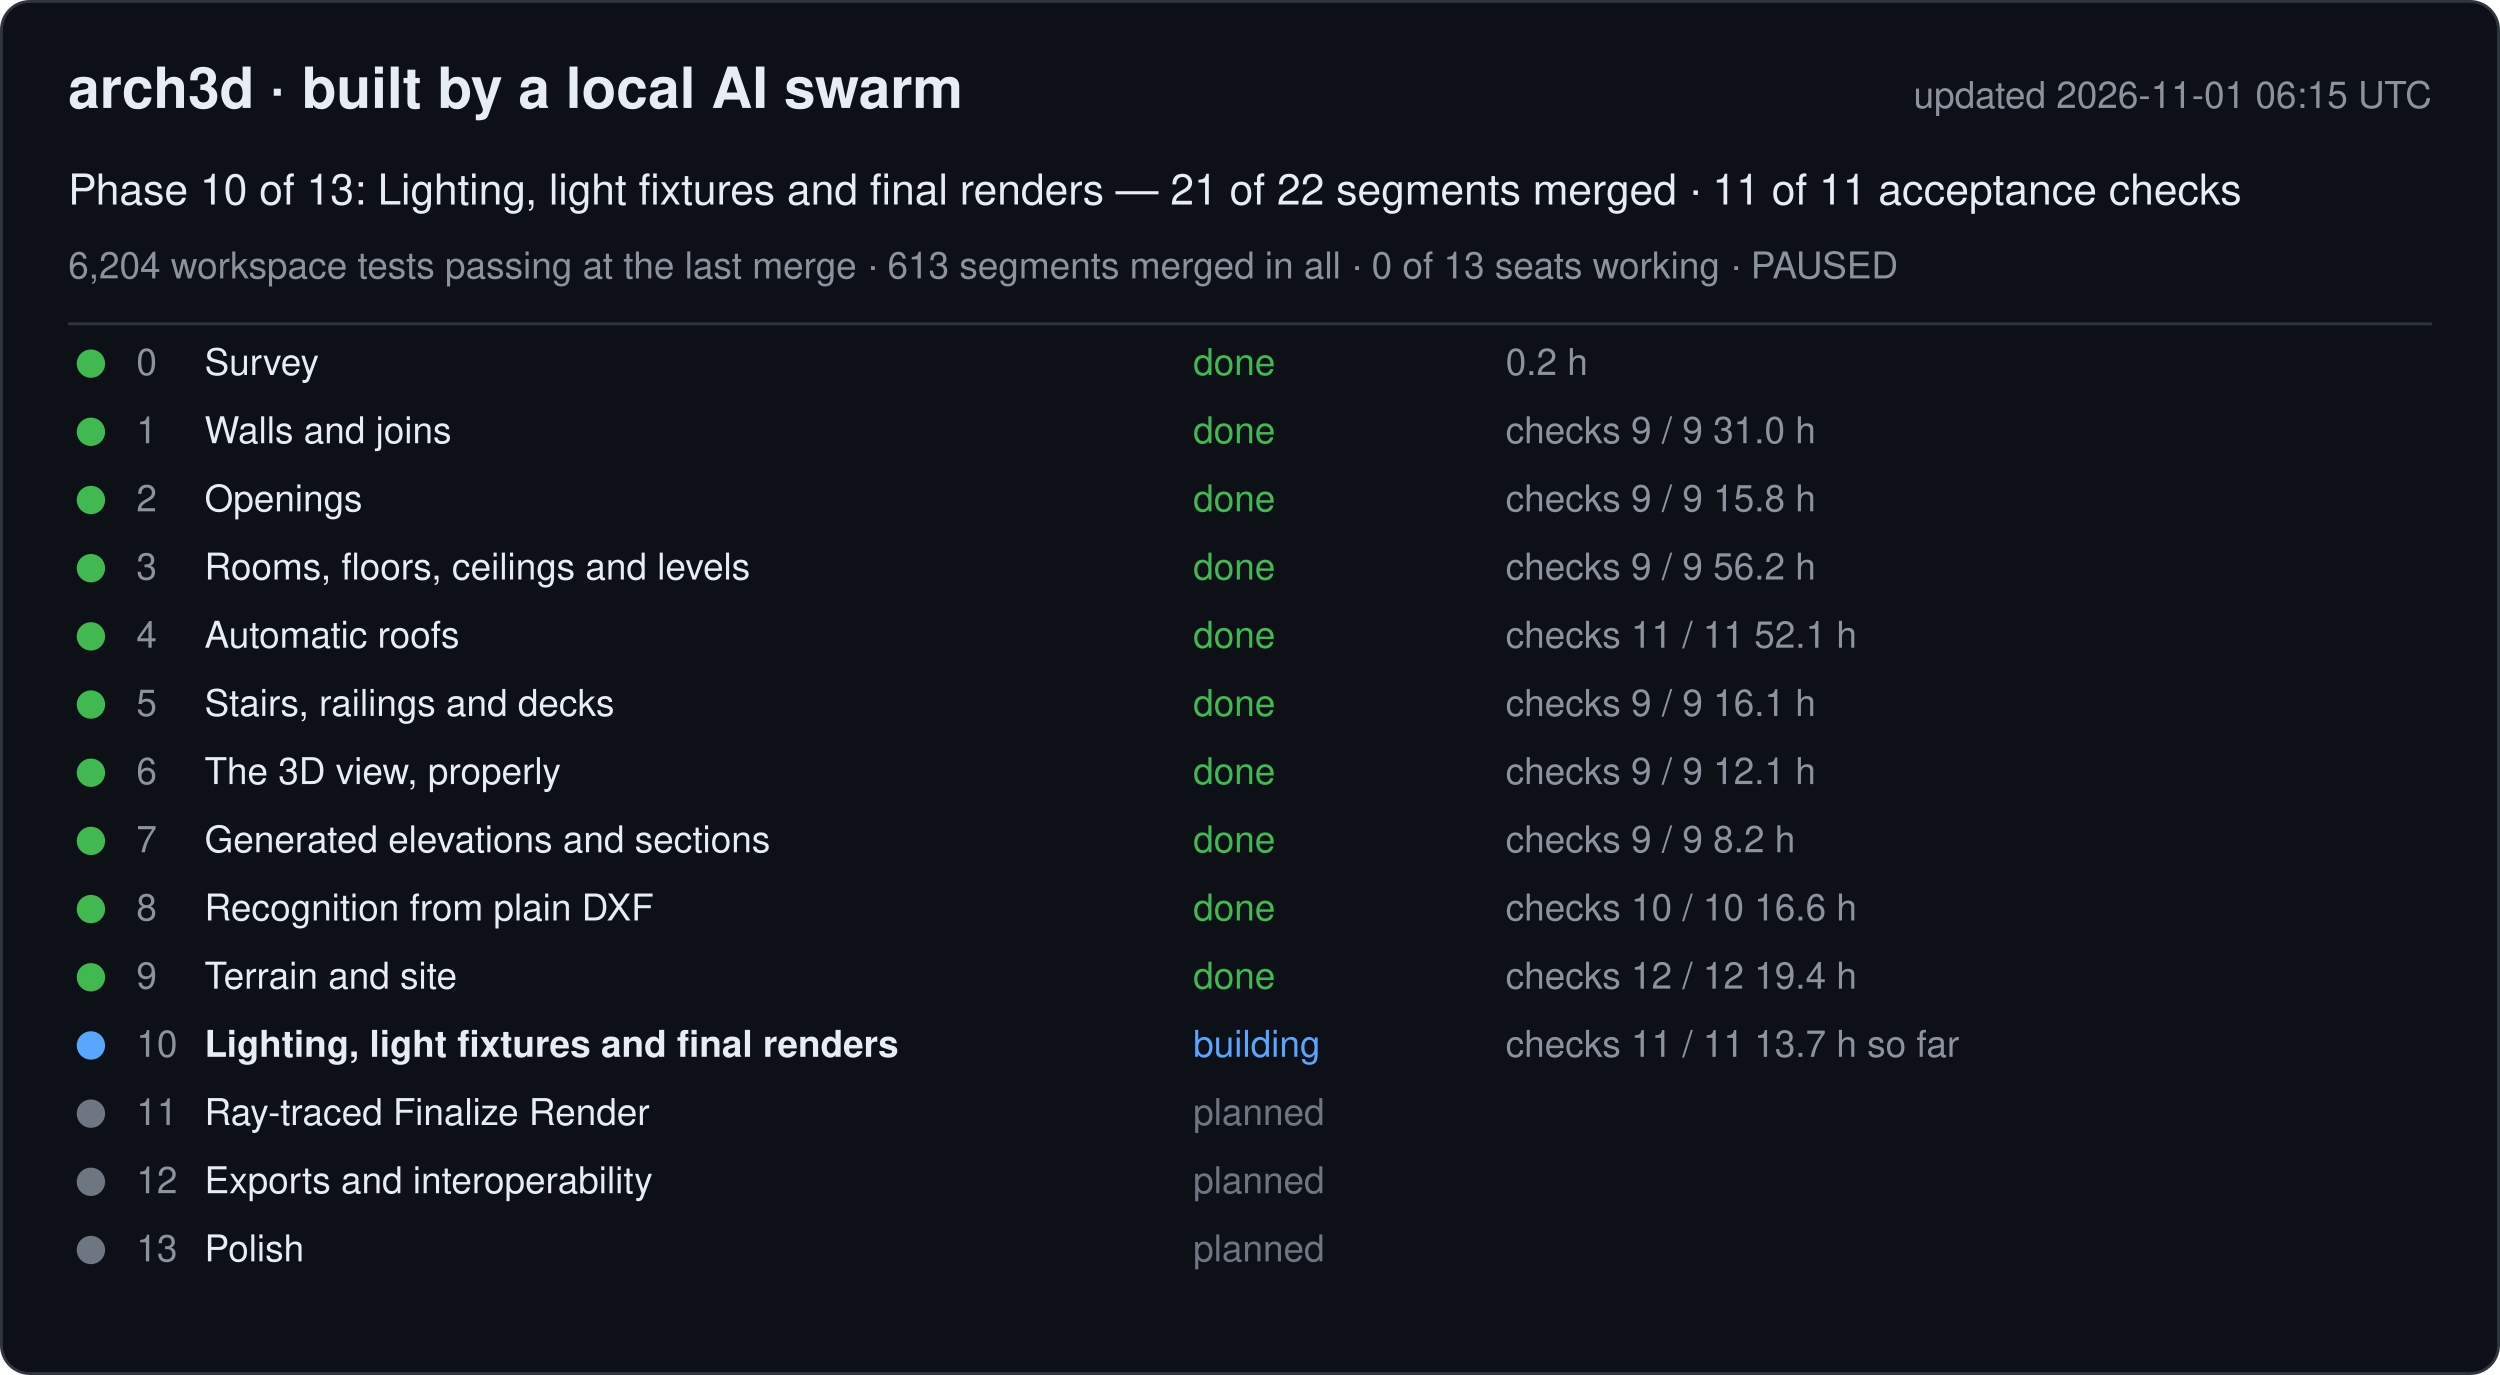
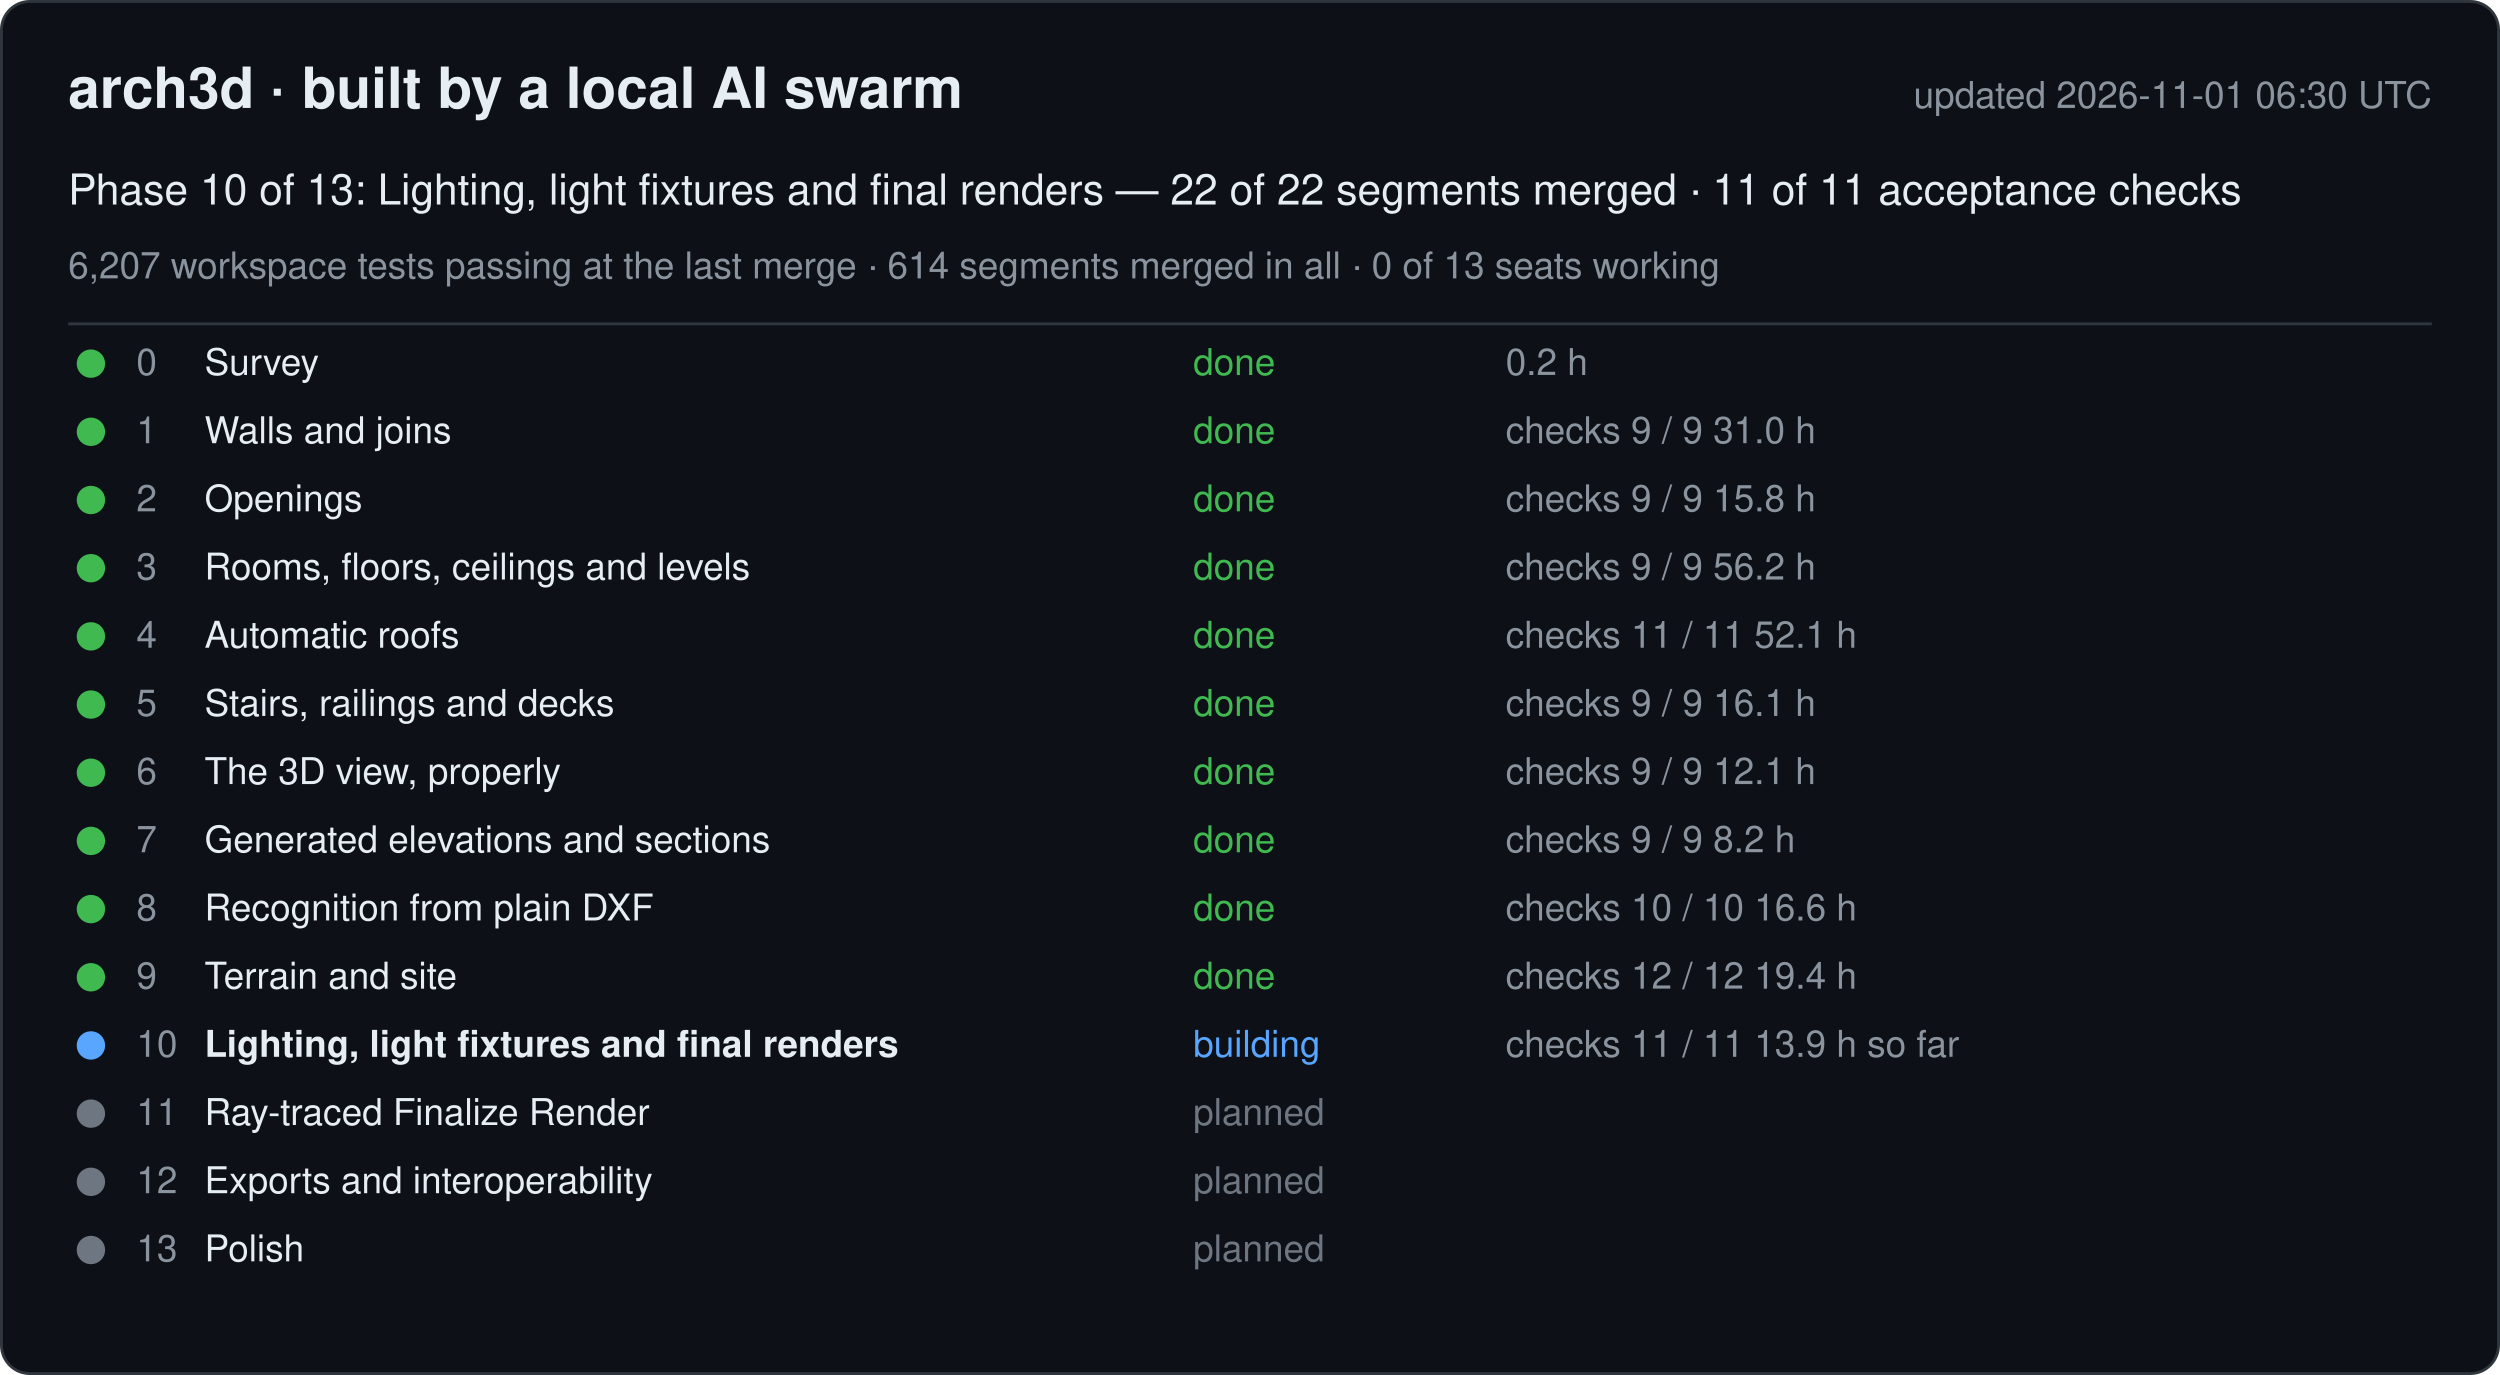
<svg xmlns="http://www.w3.org/2000/svg" width="880" height="484" viewBox="0 0 880 484" font-family="-apple-system, Segoe UI, Helvetica, Arial, sans-serif">
  <rect x="0.5" y="0.5" width="879" height="483" rx="10" fill="#0d1117" stroke="#30363d" />
  <text x="24" y="38" font-size="20" font-weight="600" fill="#e6edf3">arch3d · built by a local AI swarm</text>
-   <text x="856" y="38" font-size="13" fill="#8b949e" text-anchor="end">updated 2026-11-01 06:15 UTC</text>
-   <text x="24" y="72" font-size="15" fill="#e6edf3">Phase 10 of 13: Lighting, light fixtures and final renders — 21 of 22 segments merged · 11 of 11 acceptance checks</text>
-   <text x="24" y="98" font-size="13" fill="#8b949e">6,204 workspace tests passing at the last merge · 613 segments merged in all · 0 of 13 seats working · PAUSED</text>
+   <text x="856" y="38" font-size="13" fill="#8b949e" text-anchor="end">updated 2026-11-01 06:30 UTC</text>
+   <text x="24" y="72" font-size="15" fill="#e6edf3">Phase 10 of 13: Lighting, light fixtures and final renders — 22 of 22 segments merged · 11 of 11 acceptance checks</text>
+   <text x="24" y="98" font-size="13" fill="#8b949e">6,207 workspace tests passing at the last merge · 614 segments merged in all · 0 of 13 seats working</text>
  <line x1="24" y1="114" x2="856" y2="114" stroke="#30363d" />
  <g data-phase="0">
    <circle cx="32" cy="128" r="5" fill="#3fb950" />
    <text x="48" y="132" font-size="13" fill="#8b949e">0</text>
    <text x="72" y="132" font-size="13" fill="#e6edf3">Survey</text>
    <text x="420" y="132" font-size="13" fill="#3fb950">done</text>
    <text x="530" y="132" font-size="13" fill="#8b949e">0.2 h</text>
  </g>
  <g data-phase="1">
    <circle cx="32" cy="152" r="5" fill="#3fb950" />
    <text x="48" y="156" font-size="13" fill="#8b949e">1</text>
    <text x="72" y="156" font-size="13" fill="#e6edf3">Walls and joins</text>
    <text x="420" y="156" font-size="13" fill="#3fb950">done</text>
    <text x="530" y="156" font-size="13" fill="#8b949e">checks 9 / 9   31.0 h</text>
  </g>
  <g data-phase="2">
    <circle cx="32" cy="176" r="5" fill="#3fb950" />
    <text x="48" y="180" font-size="13" fill="#8b949e">2</text>
    <text x="72" y="180" font-size="13" fill="#e6edf3">Openings</text>
    <text x="420" y="180" font-size="13" fill="#3fb950">done</text>
    <text x="530" y="180" font-size="13" fill="#8b949e">checks 9 / 9   15.8 h</text>
  </g>
  <g data-phase="3">
    <circle cx="32" cy="200" r="5" fill="#3fb950" />
    <text x="48" y="204" font-size="13" fill="#8b949e">3</text>
    <text x="72" y="204" font-size="13" fill="#e6edf3">Rooms, floors, ceilings and levels</text>
    <text x="420" y="204" font-size="13" fill="#3fb950">done</text>
    <text x="530" y="204" font-size="13" fill="#8b949e">checks 9 / 9   56.2 h</text>
  </g>
  <g data-phase="4">
    <circle cx="32" cy="224" r="5" fill="#3fb950" />
    <text x="48" y="228" font-size="13" fill="#8b949e">4</text>
    <text x="72" y="228" font-size="13" fill="#e6edf3">Automatic roofs</text>
    <text x="420" y="228" font-size="13" fill="#3fb950">done</text>
    <text x="530" y="228" font-size="13" fill="#8b949e">checks 11 / 11   52.1 h</text>
  </g>
  <g data-phase="5">
    <circle cx="32" cy="248" r="5" fill="#3fb950" />
    <text x="48" y="252" font-size="13" fill="#8b949e">5</text>
    <text x="72" y="252" font-size="13" fill="#e6edf3">Stairs, railings and decks</text>
    <text x="420" y="252" font-size="13" fill="#3fb950">done</text>
    <text x="530" y="252" font-size="13" fill="#8b949e">checks 9 / 9   16.1 h</text>
  </g>
  <g data-phase="6">
    <circle cx="32" cy="272" r="5" fill="#3fb950" />
    <text x="48" y="276" font-size="13" fill="#8b949e">6</text>
    <text x="72" y="276" font-size="13" fill="#e6edf3">The 3D view, properly</text>
    <text x="420" y="276" font-size="13" fill="#3fb950">done</text>
    <text x="530" y="276" font-size="13" fill="#8b949e">checks 9 / 9   12.1 h</text>
  </g>
  <g data-phase="7">
    <circle cx="32" cy="296" r="5" fill="#3fb950" />
    <text x="48" y="300" font-size="13" fill="#8b949e">7</text>
    <text x="72" y="300" font-size="13" fill="#e6edf3">Generated elevations and sections</text>
    <text x="420" y="300" font-size="13" fill="#3fb950">done</text>
    <text x="530" y="300" font-size="13" fill="#8b949e">checks 9 / 9   8.2 h</text>
  </g>
  <g data-phase="8">
    <circle cx="32" cy="320" r="5" fill="#3fb950" />
    <text x="48" y="324" font-size="13" fill="#8b949e">8</text>
    <text x="72" y="324" font-size="13" fill="#e6edf3">Recognition from plain DXF</text>
    <text x="420" y="324" font-size="13" fill="#3fb950">done</text>
    <text x="530" y="324" font-size="13" fill="#8b949e">checks 10 / 10   16.6 h</text>
  </g>
  <g data-phase="9">
    <circle cx="32" cy="344" r="5" fill="#3fb950" />
    <text x="48" y="348" font-size="13" fill="#8b949e">9</text>
    <text x="72" y="348" font-size="13" fill="#e6edf3">Terrain and site</text>
    <text x="420" y="348" font-size="13" fill="#3fb950">done</text>
    <text x="530" y="348" font-size="13" fill="#8b949e">checks 12 / 12   19.4 h</text>
  </g>
  <g data-phase="10">
    <circle cx="32" cy="368" r="5" fill="#58a6ff" />
    <text x="48" y="372" font-size="13" fill="#8b949e">10</text>
    <text x="72" y="372" font-size="13" fill="#e6edf3" font-weight="600">Lighting, light fixtures and final renders</text>
    <text x="420" y="372" font-size="13" fill="#58a6ff">building</text>
-     <text x="530" y="372" font-size="13" fill="#8b949e">checks 11 / 11   13.7 h so far</text>
+     <text x="530" y="372" font-size="13" fill="#8b949e">checks 11 / 11   13.9 h so far</text>
  </g>
  <g data-phase="11">
    <circle cx="32" cy="392" r="5" fill="#6e7681" />
    <text x="48" y="396" font-size="13" fill="#8b949e">11</text>
    <text x="72" y="396" font-size="13" fill="#e6edf3">Ray-traced Finalize Render</text>
    <text x="420" y="396" font-size="13" fill="#6e7681">planned</text>
    <text x="530" y="396" font-size="13" fill="#8b949e" />
  </g>
  <g data-phase="12">
    <circle cx="32" cy="416" r="5" fill="#6e7681" />
    <text x="48" y="420" font-size="13" fill="#8b949e">12</text>
    <text x="72" y="420" font-size="13" fill="#e6edf3">Exports and interoperability</text>
    <text x="420" y="420" font-size="13" fill="#6e7681">planned</text>
    <text x="530" y="420" font-size="13" fill="#8b949e" />
  </g>
  <g data-phase="13">
    <circle cx="32" cy="440" r="5" fill="#6e7681" />
    <text x="48" y="444" font-size="13" fill="#8b949e">13</text>
    <text x="72" y="444" font-size="13" fill="#e6edf3">Polish</text>
    <text x="420" y="444" font-size="13" fill="#6e7681">planned</text>
    <text x="530" y="444" font-size="13" fill="#8b949e" />
  </g>
</svg>
